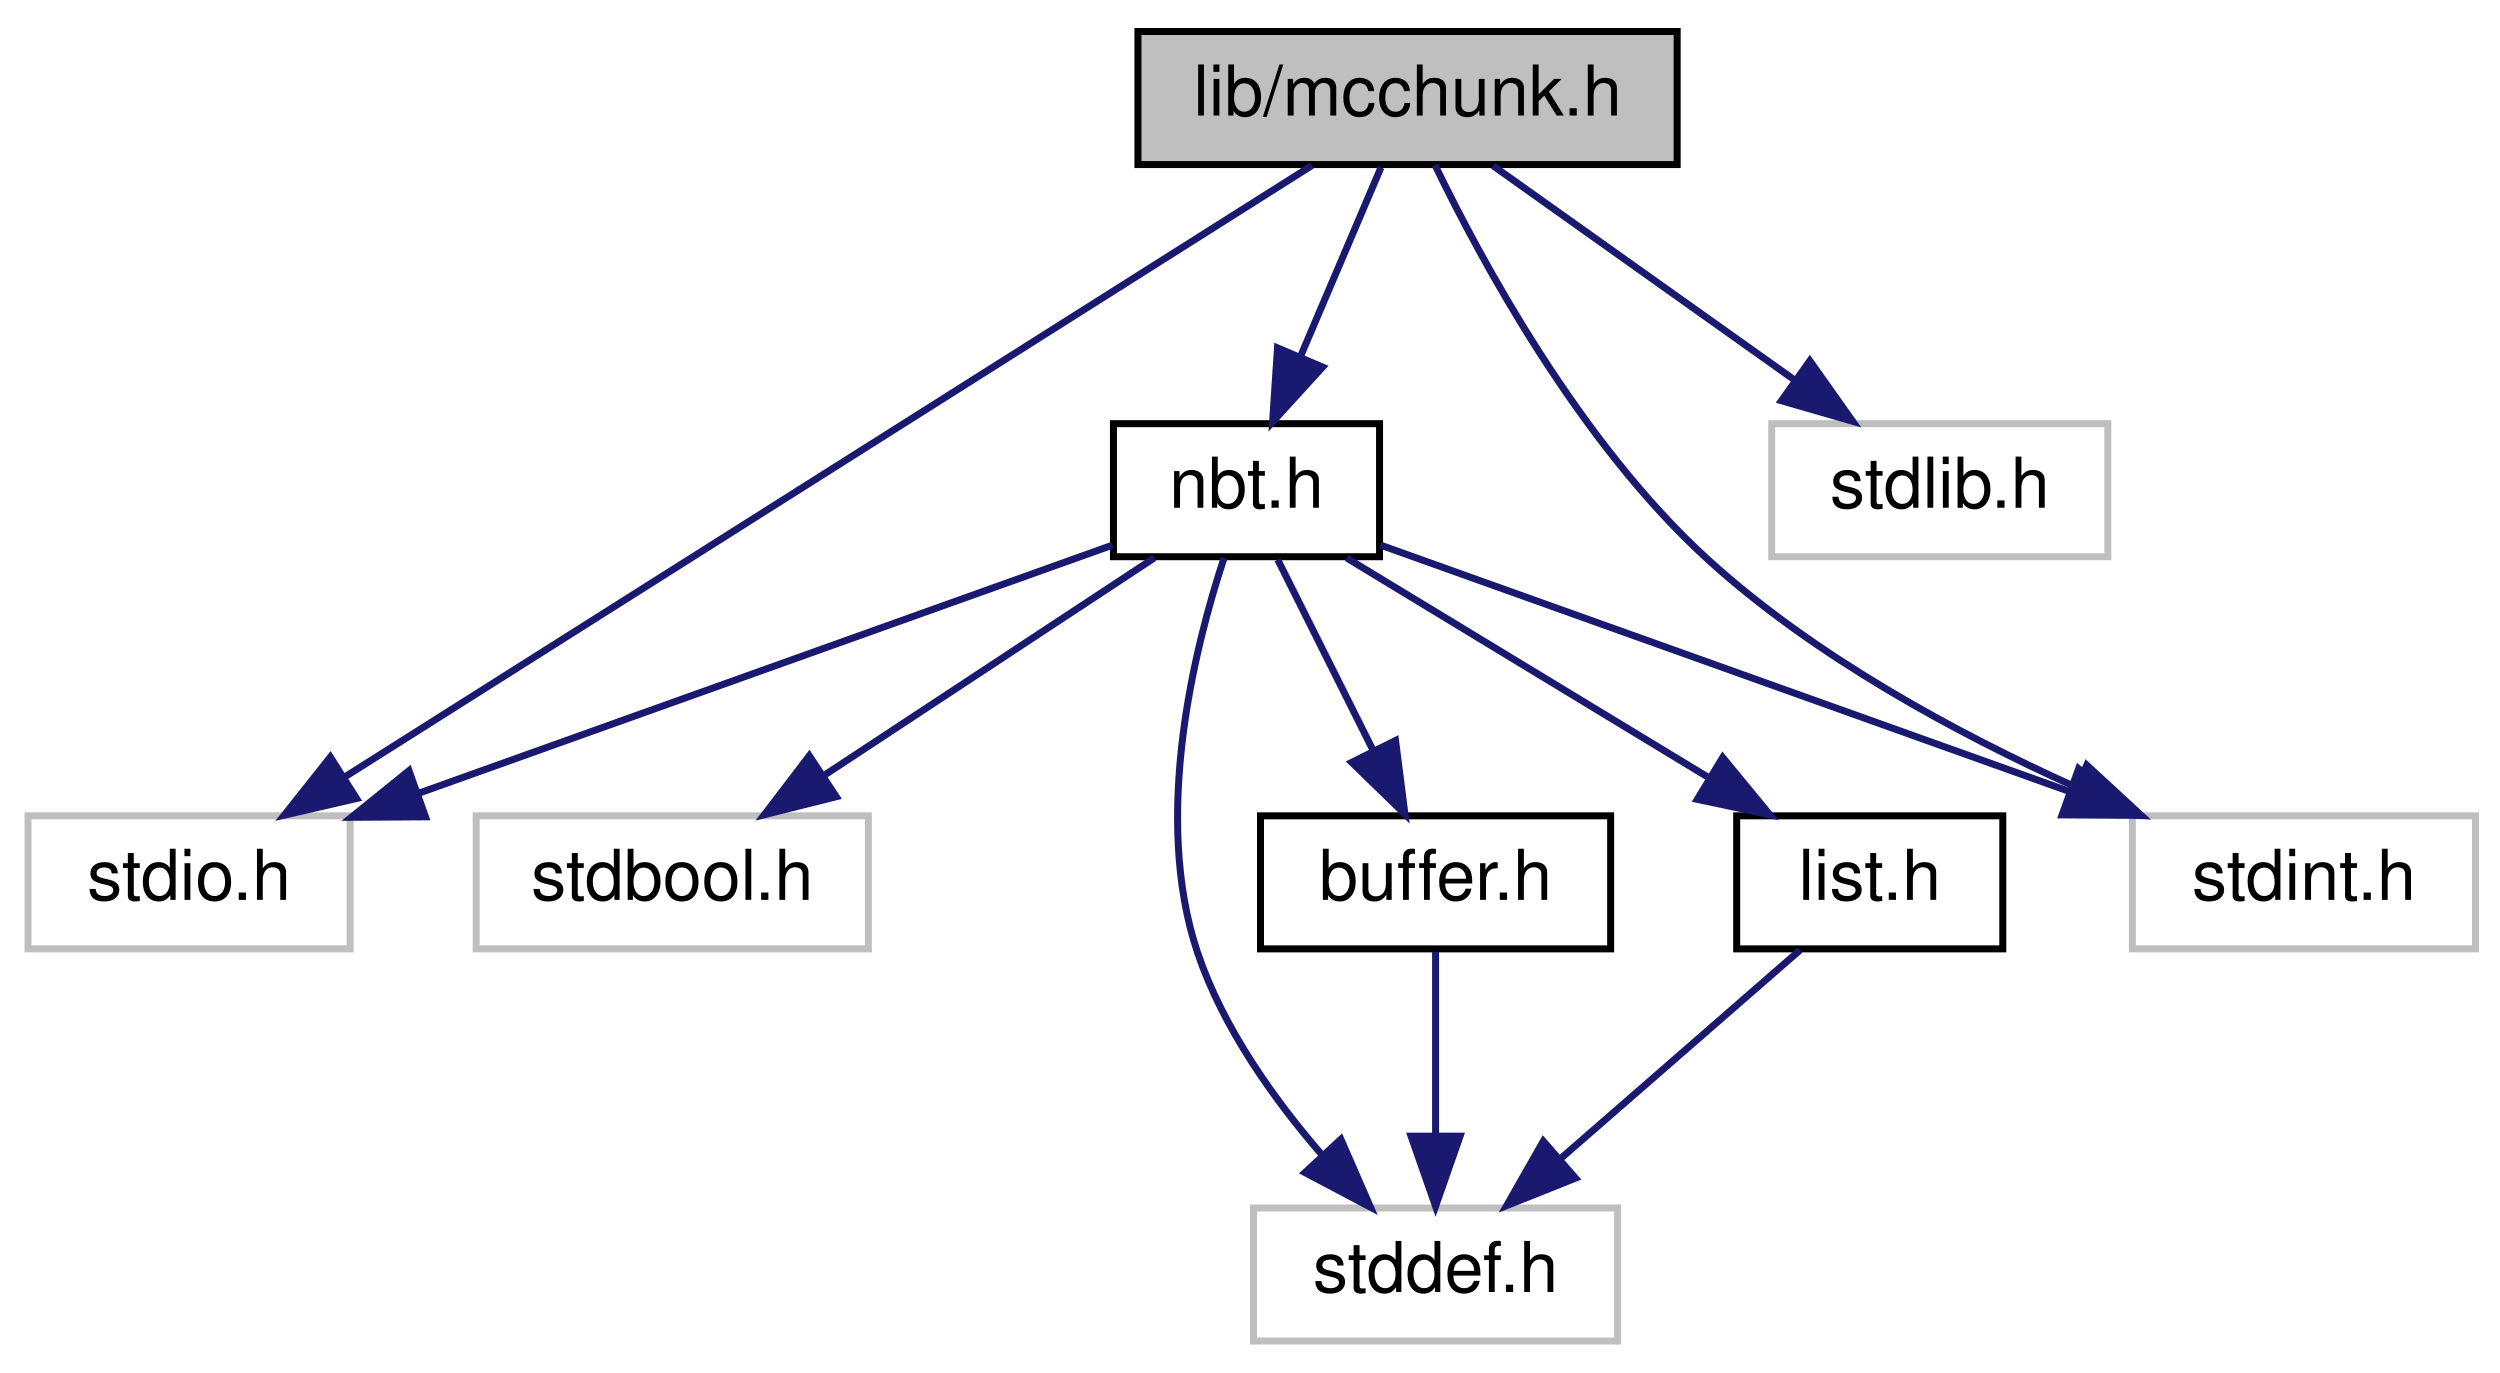
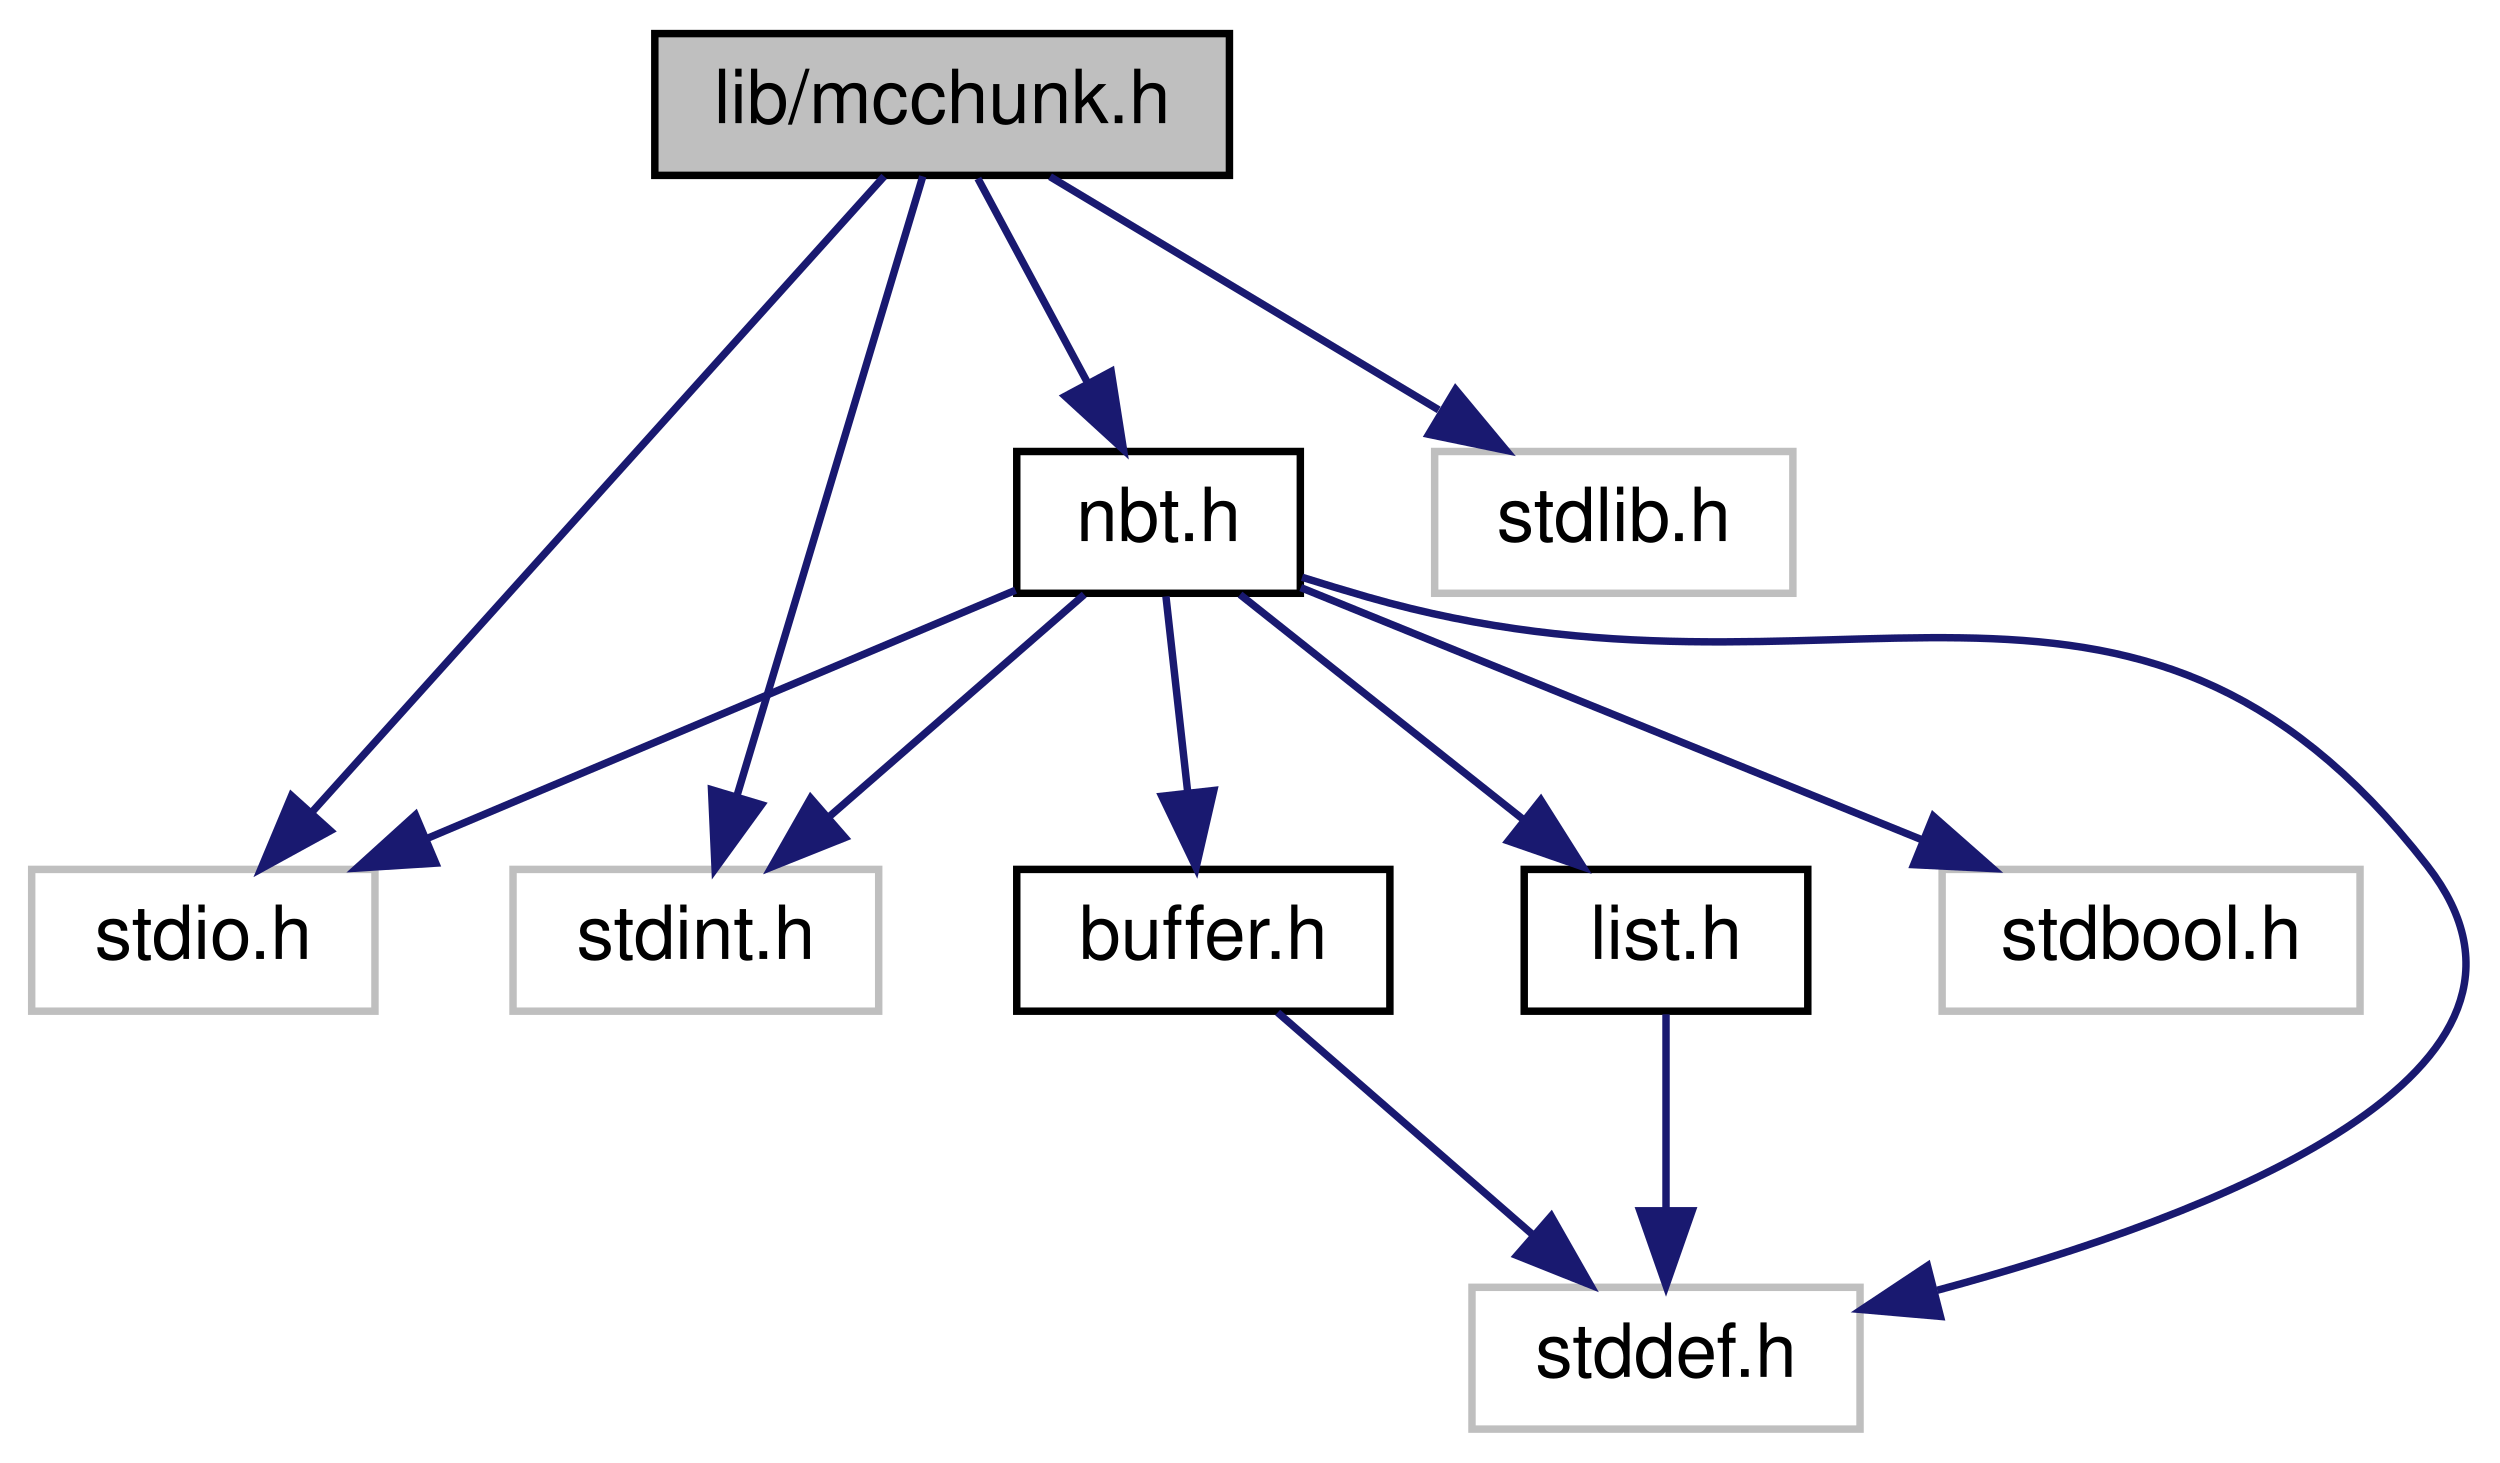
- <svg xmlns="http://www.w3.org/2000/svg" xmlns:xlink="http://www.w3.org/1999/xlink" width="357pt" height="196pt" viewBox="0.00 0.00 357.00 196.00">
+ <svg xmlns="http://www.w3.org/2000/svg" xmlns:xlink="http://www.w3.org/1999/xlink" width="335pt" height="196pt" viewBox="0.00 0.00 334.51 196.00">
  <g id="graph0" class="graph" transform="scale(1 1) rotate(0) translate(4 192)">
-     <polygon fill="white" stroke="white" points="-4,5 -4,-192 354,-192 354,5 -4,5" />
+     <polygon fill="white" stroke="white" points="-4,4 -4,-192 330.509,-192 330.509,4 -4,4" />
    <g id="node1" class="node">
-       <polygon fill="#bfbfbf" stroke="black" points="158.5,-168.5 158.5,-187.5 235.5,-187.5 235.5,-168.5 158.5,-168.5" />
-       <text text-anchor="middle" x="197" y="-175.5" font-family="Helvetica,sans-Serif" font-size="10.00">lib/mcchunk.h</text>
+       <polygon fill="#bfbfbf" stroke="black" points="83.5,-168.5 83.5,-187.5 160.5,-187.5 160.5,-168.5 83.5,-168.5" />
+       <text text-anchor="middle" x="122" y="-175.5" font-family="Helvetica,sans-Serif" font-size="10.00">lib/mcchunk.h</text>
    </g>
    <g id="node2" class="node">
      <polygon fill="white" stroke="#bfbfbf" points="0,-56.5 0,-75.5 46,-75.5 46,-56.5 0,-56.5" />
      <text text-anchor="middle" x="23" y="-63.5" font-family="Helvetica,sans-Serif" font-size="10.00">stdio.h</text>
    </g>
    <g id="edge1" class="edge">
-       <path fill="none" stroke="midnightblue" d="M183.347,-168.368C153.361,-149.412 81.528,-104.001 45.054,-80.942" />
-       <polygon fill="midnightblue" stroke="midnightblue" points="46.913,-77.977 36.59,-75.591 43.172,-83.894 46.913,-77.977" />
+       <path fill="none" stroke="midnightblue" d="M114.232,-168.368C97.677,-149.974 58.704,-106.671 37.447,-83.052" />
+       <polygon fill="midnightblue" stroke="midnightblue" points="40.023,-80.683 30.732,-75.591 34.82,-85.366 40.023,-80.683" />
    </g>
    <g id="node3" class="node">
-       <polygon fill="white" stroke="#bfbfbf" points="249,-112.5 249,-131.5 297,-131.5 297,-112.5 249,-112.5" />
-       <text text-anchor="middle" x="273" y="-119.5" font-family="Helvetica,sans-Serif" font-size="10.00">stdlib.h</text>
+       <polygon fill="white" stroke="#bfbfbf" points="188,-112.5 188,-131.5 236,-131.5 236,-112.5 188,-112.5" />
+       <text text-anchor="middle" x="212" y="-119.5" font-family="Helvetica,sans-Serif" font-size="10.00">stdlib.h</text>
    </g>
    <g id="edge2" class="edge">
-       <path fill="none" stroke="midnightblue" d="M209.211,-168.324C220.776,-160.107 238.375,-147.602 252.161,-137.807" />
-       <polygon fill="midnightblue" stroke="midnightblue" points="254.443,-140.479 260.567,-131.834 250.388,-134.773 254.443,-140.479" />
+       <path fill="none" stroke="midnightblue" d="M136.46,-168.324C150.5,-159.9 172.048,-146.971 188.543,-137.074" />
+       <polygon fill="midnightblue" stroke="midnightblue" points="190.802,-139.801 197.576,-131.655 187.2,-133.798 190.802,-139.801" />
    </g>
    <g id="node4" class="node">
-       <polygon fill="white" stroke="#bfbfbf" points="300.5,-56.5 300.5,-75.5 349.5,-75.5 349.5,-56.5 300.5,-56.5" />
-       <text text-anchor="middle" x="325" y="-63.5" font-family="Helvetica,sans-Serif" font-size="10.00">stdint.h</text>
+       <polygon fill="white" stroke="#bfbfbf" points="64.5,-56.5 64.5,-75.5 113.5,-75.5 113.5,-56.5 64.5,-56.5" />
+       <text text-anchor="middle" x="89" y="-63.5" font-family="Helvetica,sans-Serif" font-size="10.00">stdint.h</text>
    </g>
    <g id="edge3" class="edge">
-       <path fill="none" stroke="midnightblue" d="M200.915,-168.436C207.413,-154.987 221.558,-128.725 240,-112 255.199,-98.216 275.391,-87.296 292.281,-79.667" />
-       <polygon fill="midnightblue" stroke="midnightblue" points="293.992,-82.741 301.782,-75.559 291.214,-76.316 293.992,-82.741" />
+       <path fill="none" stroke="midnightblue" d="M119.411,-168.368C114.061,-150.537 101.689,-109.295 94.481,-85.272" />
+       <polygon fill="midnightblue" stroke="midnightblue" points="97.803,-84.164 91.577,-75.591 91.099,-86.175 97.803,-84.164" />
    </g>
    <g id="node5" class="node">
      <g id="a_node5">
        <a xlink:href="nbt_8h.html" target="_top" xlink:title="nbt.h">
-           <polygon fill="white" stroke="black" points="155,-112.5 155,-131.5 193,-131.5 193,-112.5 155,-112.5" />
-           <text text-anchor="middle" x="174" y="-119.5" font-family="Helvetica,sans-Serif" font-size="10.00">nbt.h</text>
+           <polygon fill="white" stroke="black" points="132,-112.5 132,-131.5 170,-131.5 170,-112.5 132,-112.5" />
+           <text text-anchor="middle" x="151" y="-119.5" font-family="Helvetica,sans-Serif" font-size="10.00">nbt.h</text>
        </a>
      </g>
    </g>
    <g id="edge4" class="edge">
-       <path fill="none" stroke="midnightblue" d="M193.202,-168.083C190.087,-160.77 185.577,-150.181 181.711,-141.103" />
-       <polygon fill="midnightblue" stroke="midnightblue" points="184.866,-139.58 177.727,-131.751 178.426,-142.323 184.866,-139.58" />
+       <path fill="none" stroke="midnightblue" d="M126.789,-168.083C130.758,-160.691 136.525,-149.953 141.435,-140.811" />
+       <polygon fill="midnightblue" stroke="midnightblue" points="144.653,-142.217 146.3,-131.751 138.486,-138.905 144.653,-142.217" />
+     </g>
+     <g id="edge8" class="edge">
+       <path fill="none" stroke="midnightblue" d="M131.837,-112.916C110.996,-104.123 77.408,-89.953 53.052,-79.678" />
+       <polygon fill="midnightblue" stroke="midnightblue" points="54.142,-76.339 43.568,-75.677 51.421,-82.789 54.142,-76.339" />
+     </g>
+     <g id="edge7" class="edge">
+       <path fill="none" stroke="midnightblue" d="M141.039,-112.324C131.873,-104.341 118.063,-92.313 106.972,-82.653" />
+       <polygon fill="midnightblue" stroke="midnightblue" points="108.982,-79.762 99.143,-75.834 104.385,-85.041 108.982,-79.762" />
    </g>
    <g id="node6" class="node">
-       <polygon fill="white" stroke="#bfbfbf" points="64,-56.5 64,-75.5 120,-75.5 120,-56.5 64,-56.5" />
-       <text text-anchor="middle" x="92" y="-63.5" font-family="Helvetica,sans-Serif" font-size="10.00">stdbool.h</text>
+       <polygon fill="white" stroke="#bfbfbf" points="256,-56.5 256,-75.5 312,-75.5 312,-56.5 256,-56.5" />
+       <text text-anchor="middle" x="284" y="-63.5" font-family="Helvetica,sans-Serif" font-size="10.00">stdbool.h</text>
    </g>
    <g id="edge5" class="edge">
-       <path fill="none" stroke="midnightblue" d="M160.825,-112.324C148.153,-103.979 128.767,-91.212 113.794,-81.352" />
-       <polygon fill="midnightblue" stroke="midnightblue" points="115.419,-78.231 105.142,-75.654 111.569,-84.078 115.419,-78.231" />
+       <path fill="none" stroke="midnightblue" d="M170.056,-113.263C191.838,-104.419 227.791,-89.822 253.486,-79.389" />
+       <polygon fill="midnightblue" stroke="midnightblue" points="254.832,-82.62 262.781,-75.615 252.199,-76.134 254.832,-82.62" />
    </g>
    <g id="node7" class="node">
-       <polygon fill="white" stroke="#bfbfbf" points="175,-0.5 175,-19.5 227,-19.5 227,-0.5 175,-0.5" />
-       <text text-anchor="middle" x="201" y="-7.5" font-family="Helvetica,sans-Serif" font-size="10.00">stddef.h</text>
+       <polygon fill="white" stroke="#bfbfbf" points="193,-0.5 193,-19.5 245,-19.5 245,-0.5 193,-0.5" />
+       <text text-anchor="middle" x="219" y="-7.5" font-family="Helvetica,sans-Serif" font-size="10.00">stddef.h</text>
    </g>
    <g id="edge6" class="edge">
-       <path fill="none" stroke="midnightblue" d="M170.798,-112.337C166.604,-99.636 160.505,-75.37 167,-56 170.604,-45.251 177.903,-35.02 184.817,-27.038" />
-       <polygon fill="midnightblue" stroke="midnightblue" points="187.477,-29.317 191.712,-19.605 182.345,-24.556 187.477,-29.317" />
-     </g>
-     <g id="edge7" class="edge">
-       <path fill="none" stroke="midnightblue" d="M193.124,-114.161C217.794,-105.339 261.12,-89.844 291.355,-79.032" />
-       <polygon fill="midnightblue" stroke="midnightblue" points="292.823,-82.224 301.061,-75.561 290.466,-75.633 292.823,-82.224" />
-     </g>
-     <g id="edge8" class="edge">
-       <path fill="none" stroke="midnightblue" d="M154.876,-114.161C129.992,-105.262 86.127,-89.575 55.862,-78.752" />
-       <polygon fill="midnightblue" stroke="midnightblue" points="56.761,-75.356 46.166,-75.285 54.404,-81.948 56.761,-75.356" />
+       <path fill="none" stroke="midnightblue" d="M170.231,-114.644C173.16,-113.726 176.154,-112.817 179,-112 241.579,-94.029 281.017,-127.385 321,-76 342.511,-48.355 292.677,-29.138 255.344,-19.104" />
+       <polygon fill="midnightblue" stroke="midnightblue" points="255.771,-15.601 245.216,-16.518 254.039,-22.383 255.771,-15.601" />
    </g>
    <g id="node8" class="node">
      <g id="a_node8">
        <a xlink:href="buffer_8h.html" target="_top" xlink:title="buffer.h">
-           <polygon fill="white" stroke="black" points="176,-56.5 176,-75.5 226,-75.5 226,-56.5 176,-56.5" />
-           <text text-anchor="middle" x="201" y="-63.5" font-family="Helvetica,sans-Serif" font-size="10.00">buffer.h</text>
+           <polygon fill="white" stroke="black" points="132,-56.5 132,-75.5 182,-75.5 182,-56.5 132,-56.5" />
+           <text text-anchor="middle" x="157" y="-63.5" font-family="Helvetica,sans-Serif" font-size="10.00">buffer.h</text>
        </a>
      </g>
    </g>
    <g id="edge9" class="edge">
-       <path fill="none" stroke="midnightblue" d="M178.459,-112.083C182.154,-104.691 187.523,-93.953 192.094,-84.811" />
-       <polygon fill="midnightblue" stroke="midnightblue" points="195.283,-86.261 196.624,-75.751 189.022,-83.13 195.283,-86.261" />
+       <path fill="none" stroke="midnightblue" d="M151.991,-112.083C152.786,-104.927 153.929,-94.635 154.923,-85.691" />
+       <polygon fill="midnightblue" stroke="midnightblue" points="158.402,-86.076 156.028,-75.751 151.445,-85.303 158.402,-86.076" />
    </g>
    <g id="node9" class="node">
      <g id="a_node9">
        <a xlink:href="list_8h.html" target="_top" xlink:title="list.h">
-           <polygon fill="white" stroke="black" points="244,-56.5 244,-75.5 282,-75.5 282,-56.5 244,-56.5" />
-           <text text-anchor="middle" x="263" y="-63.5" font-family="Helvetica,sans-Serif" font-size="10.00">list.h</text>
+           <polygon fill="white" stroke="black" points="200,-56.5 200,-75.5 238,-75.5 238,-56.5 200,-56.5" />
+           <text text-anchor="middle" x="219" y="-63.5" font-family="Helvetica,sans-Serif" font-size="10.00">list.h</text>
        </a>
      </g>
    </g>
    <g id="edge11" class="edge">
-       <path fill="none" stroke="midnightblue" d="M188.299,-112.324C202.183,-103.9 223.492,-90.971 239.804,-81.074" />
-       <polygon fill="midnightblue" stroke="midnightblue" points="242.002,-83.834 248.736,-75.654 238.371,-77.85 242.002,-83.834" />
+       <path fill="none" stroke="midnightblue" d="M161.925,-112.324C172.175,-104.185 187.721,-91.84 200.001,-82.087" />
+       <polygon fill="midnightblue" stroke="midnightblue" points="202.221,-84.794 207.876,-75.834 197.868,-79.312 202.221,-84.794" />
    </g>
    <g id="edge10" class="edge">
-       <path fill="none" stroke="midnightblue" d="M201,-56.083C201,-49.006 201,-38.861 201,-29.986" />
-       <polygon fill="midnightblue" stroke="midnightblue" points="204.5,-29.751 201,-19.751 197.5,-29.751 204.5,-29.751" />
+       <path fill="none" stroke="midnightblue" d="M166.961,-56.324C176.127,-48.341 189.937,-36.313 201.028,-26.653" />
+       <polygon fill="midnightblue" stroke="midnightblue" points="203.615,-29.041 208.857,-19.834 199.018,-23.762 203.615,-29.041" />
    </g>
    <g id="edge12" class="edge">
-       <path fill="none" stroke="midnightblue" d="M253.039,-56.324C243.873,-48.341 230.063,-36.313 218.972,-26.653" />
-       <polygon fill="midnightblue" stroke="midnightblue" points="220.982,-23.762 211.143,-19.834 216.385,-29.041 220.982,-23.762" />
+       <path fill="none" stroke="midnightblue" d="M219,-56.083C219,-49.006 219,-38.861 219,-29.986" />
+       <polygon fill="midnightblue" stroke="midnightblue" points="222.5,-29.751 219,-19.751 215.5,-29.751 222.5,-29.751" />
    </g>
  </g>
</svg>
